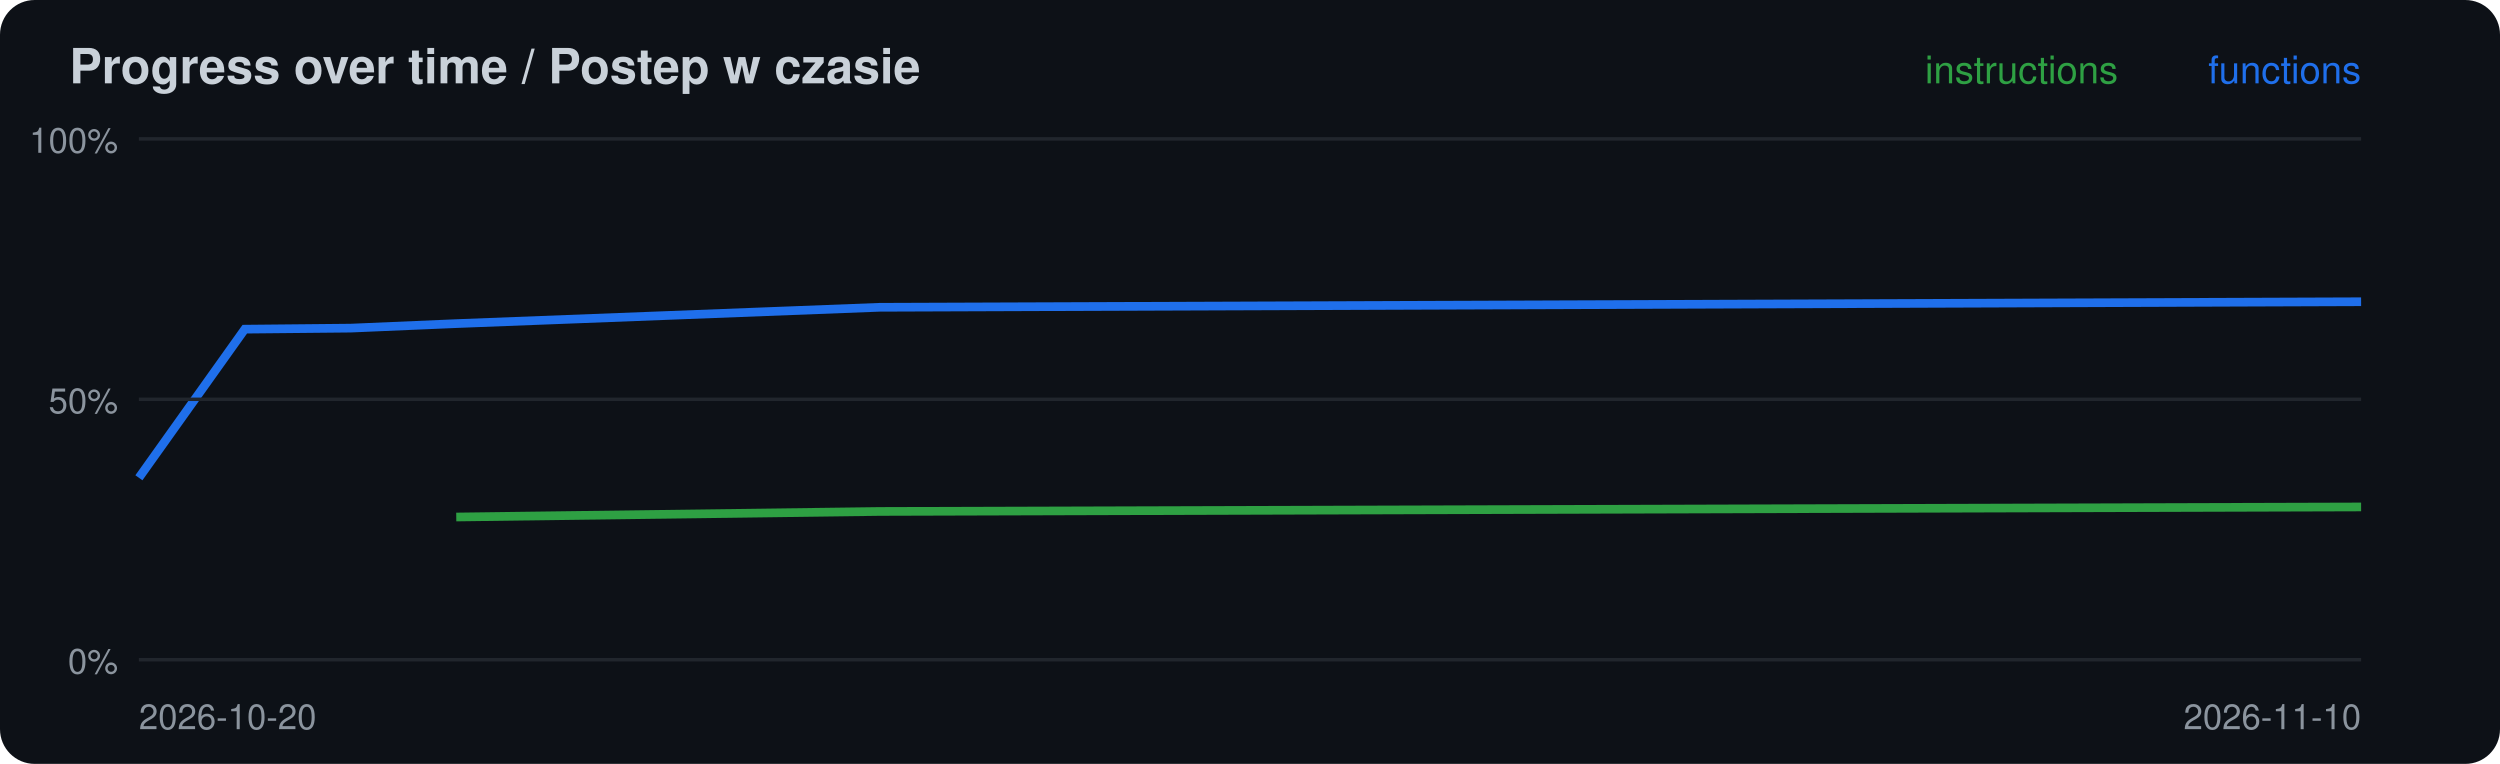
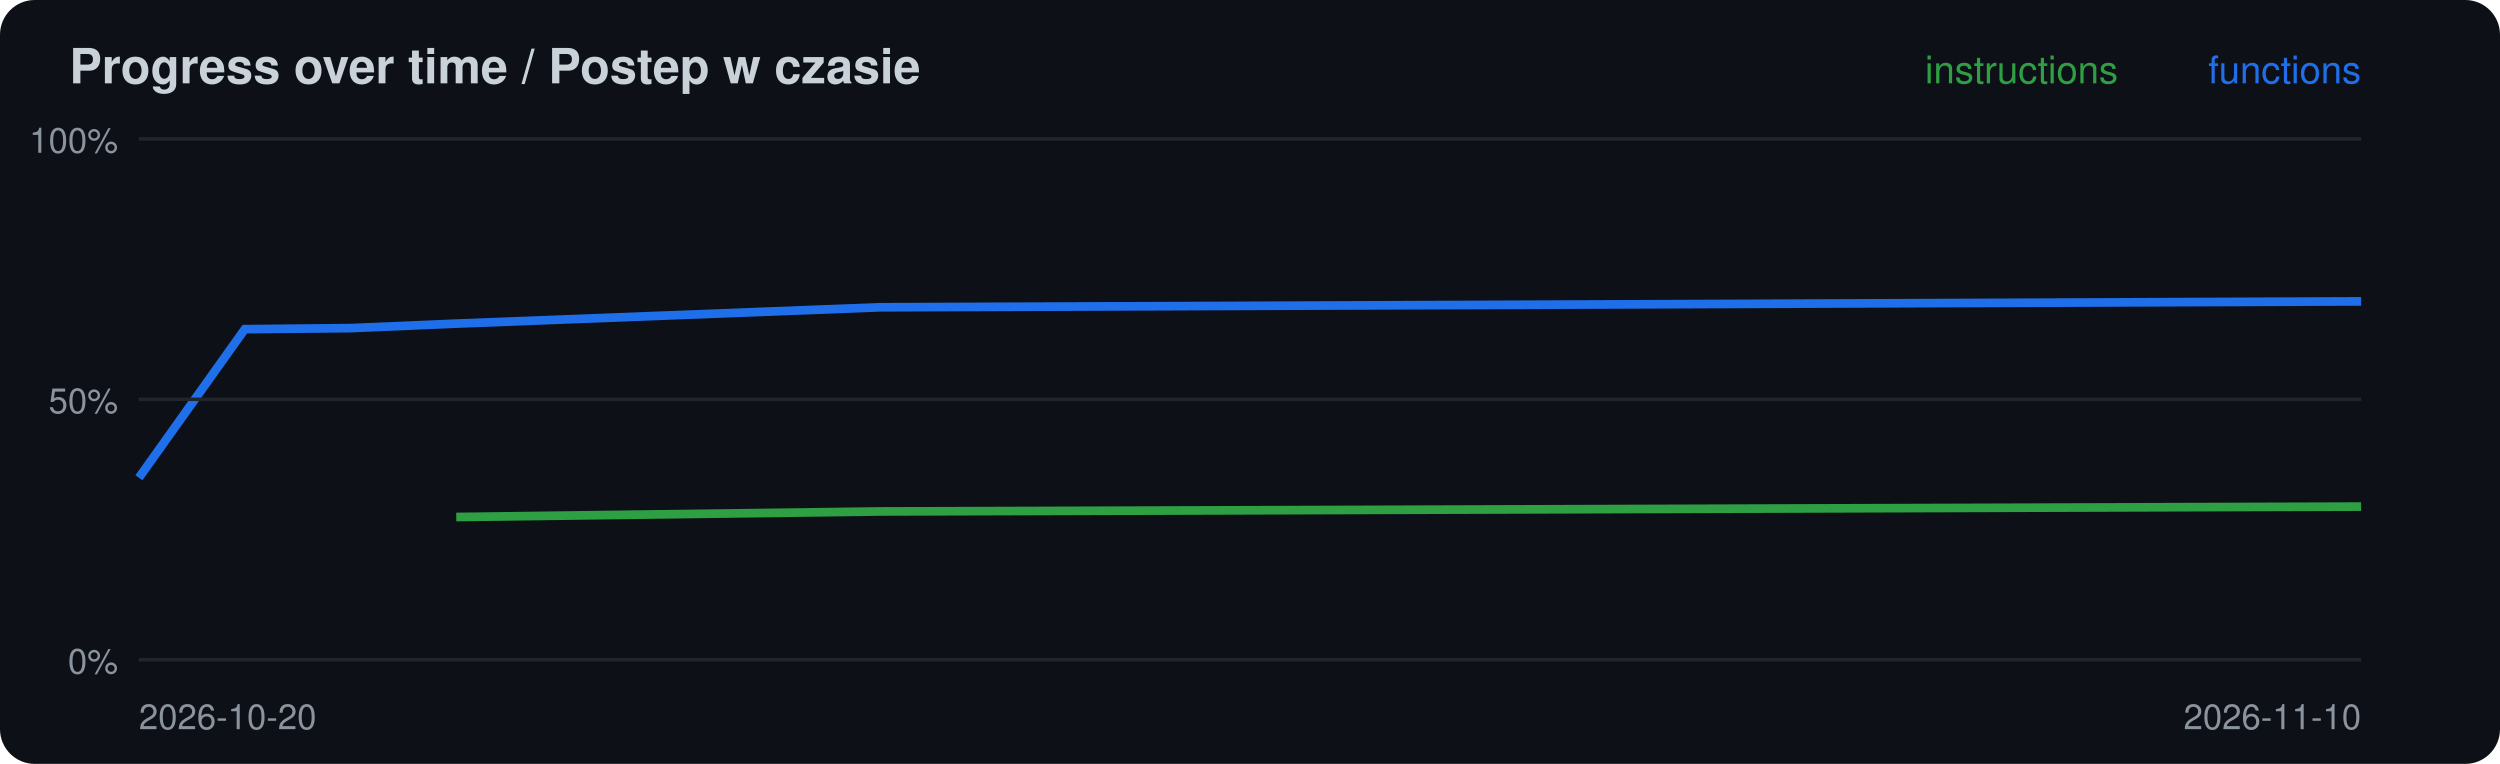
<svg xmlns="http://www.w3.org/2000/svg" width="720" height="220" viewBox="0 0 720 220">
  <rect width="720" height="220" rx="10" fill="#0d1117" />
  <text x="20" y="24" font-family="-apple-system,Segoe UI,Helvetica,Arial,sans-serif" font-size="14" font-weight="600" fill="#c9d1d9">Progress over time / Postep w czasie</text>
-   <polyline points="131.4,148.9 253.3,147.3 680.0,146.0" fill="none" stroke="#2ea043" stroke-width="2.5" />
-   <polyline points="40.0,137.6 70.5,94.8 101.0,94.5 131.4,93.2 253.3,88.5 680.0,86.9" fill="none" stroke="#1f6feb" stroke-width="2.5" />
+   <polyline points="131.4,148.9 253.3,147.3 680.0,145.9" fill="none" stroke="#2ea043" stroke-width="2.5" />
+   <polyline points="40.0,137.6 70.5,94.8 101.0,94.5 131.4,93.2 253.3,88.5 680.0,86.8" fill="none" stroke="#1f6feb" stroke-width="2.5" />
  <line x1="40" x2="680" y1="190.0" y2="190.0" stroke="#21262d" />
  <text x="34" y="194.0" font-family="-apple-system,Segoe UI,Helvetica,Arial,sans-serif" font-size="10" fill="#8b949e" text-anchor="end">0%</text>
  <line x1="40" x2="680" y1="115.0" y2="115.0" stroke="#21262d" />
  <text x="34" y="119.0" font-family="-apple-system,Segoe UI,Helvetica,Arial,sans-serif" font-size="10" fill="#8b949e" text-anchor="end">50%</text>
  <line x1="40" x2="680" y1="40.0" y2="40.0" stroke="#21262d" />
  <text x="34" y="44.0" font-family="-apple-system,Segoe UI,Helvetica,Arial,sans-serif" font-size="10" fill="#8b949e" text-anchor="end">100%</text>
  <text x="40" y="210" font-family="-apple-system,Segoe UI,Helvetica,Arial,sans-serif" font-size="10" fill="#8b949e">2026-10-20</text>
  <text x="680" y="24" font-family="-apple-system,Segoe UI,Helvetica,Arial,sans-serif" font-size="11" fill="#1f6feb" text-anchor="end">functions</text>
  <text x="610" y="24" font-family="-apple-system,Segoe UI,Helvetica,Arial,sans-serif" font-size="11" fill="#2ea043" text-anchor="end">instructions</text>
  <text x="680" y="210" font-family="-apple-system,Segoe UI,Helvetica,Arial,sans-serif" font-size="10" fill="#8b949e" text-anchor="end">2026-11-10</text>
</svg>
